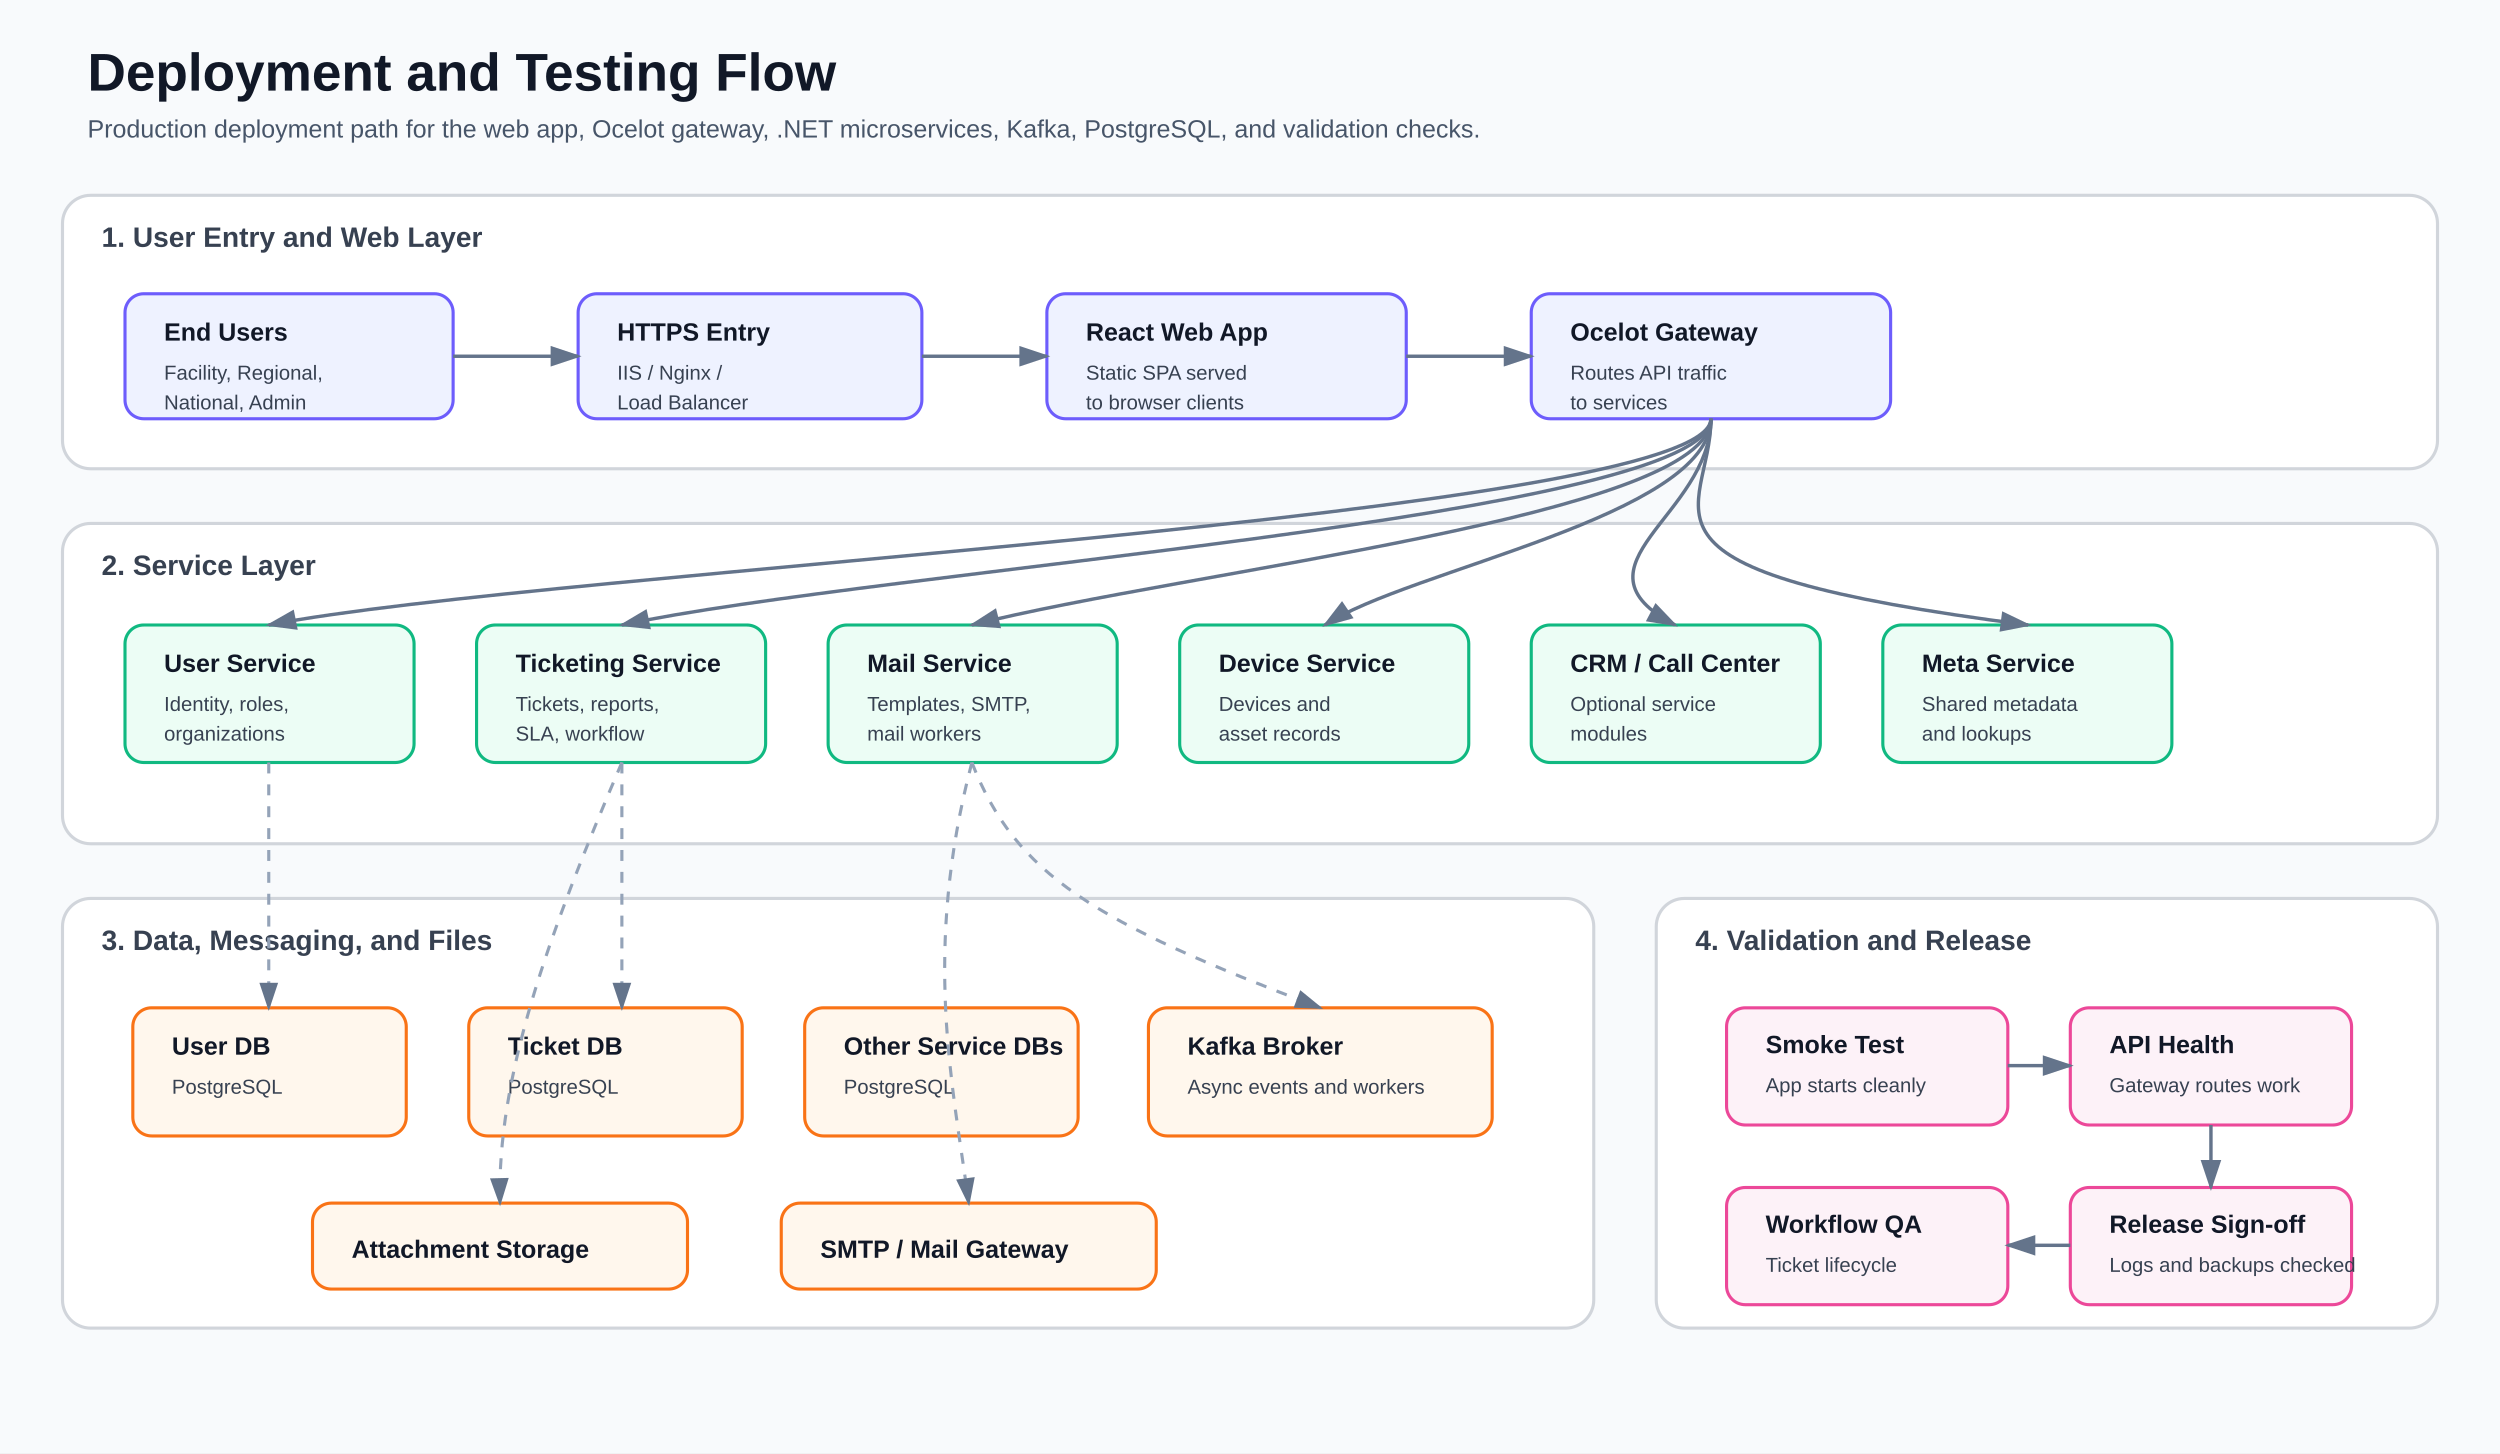
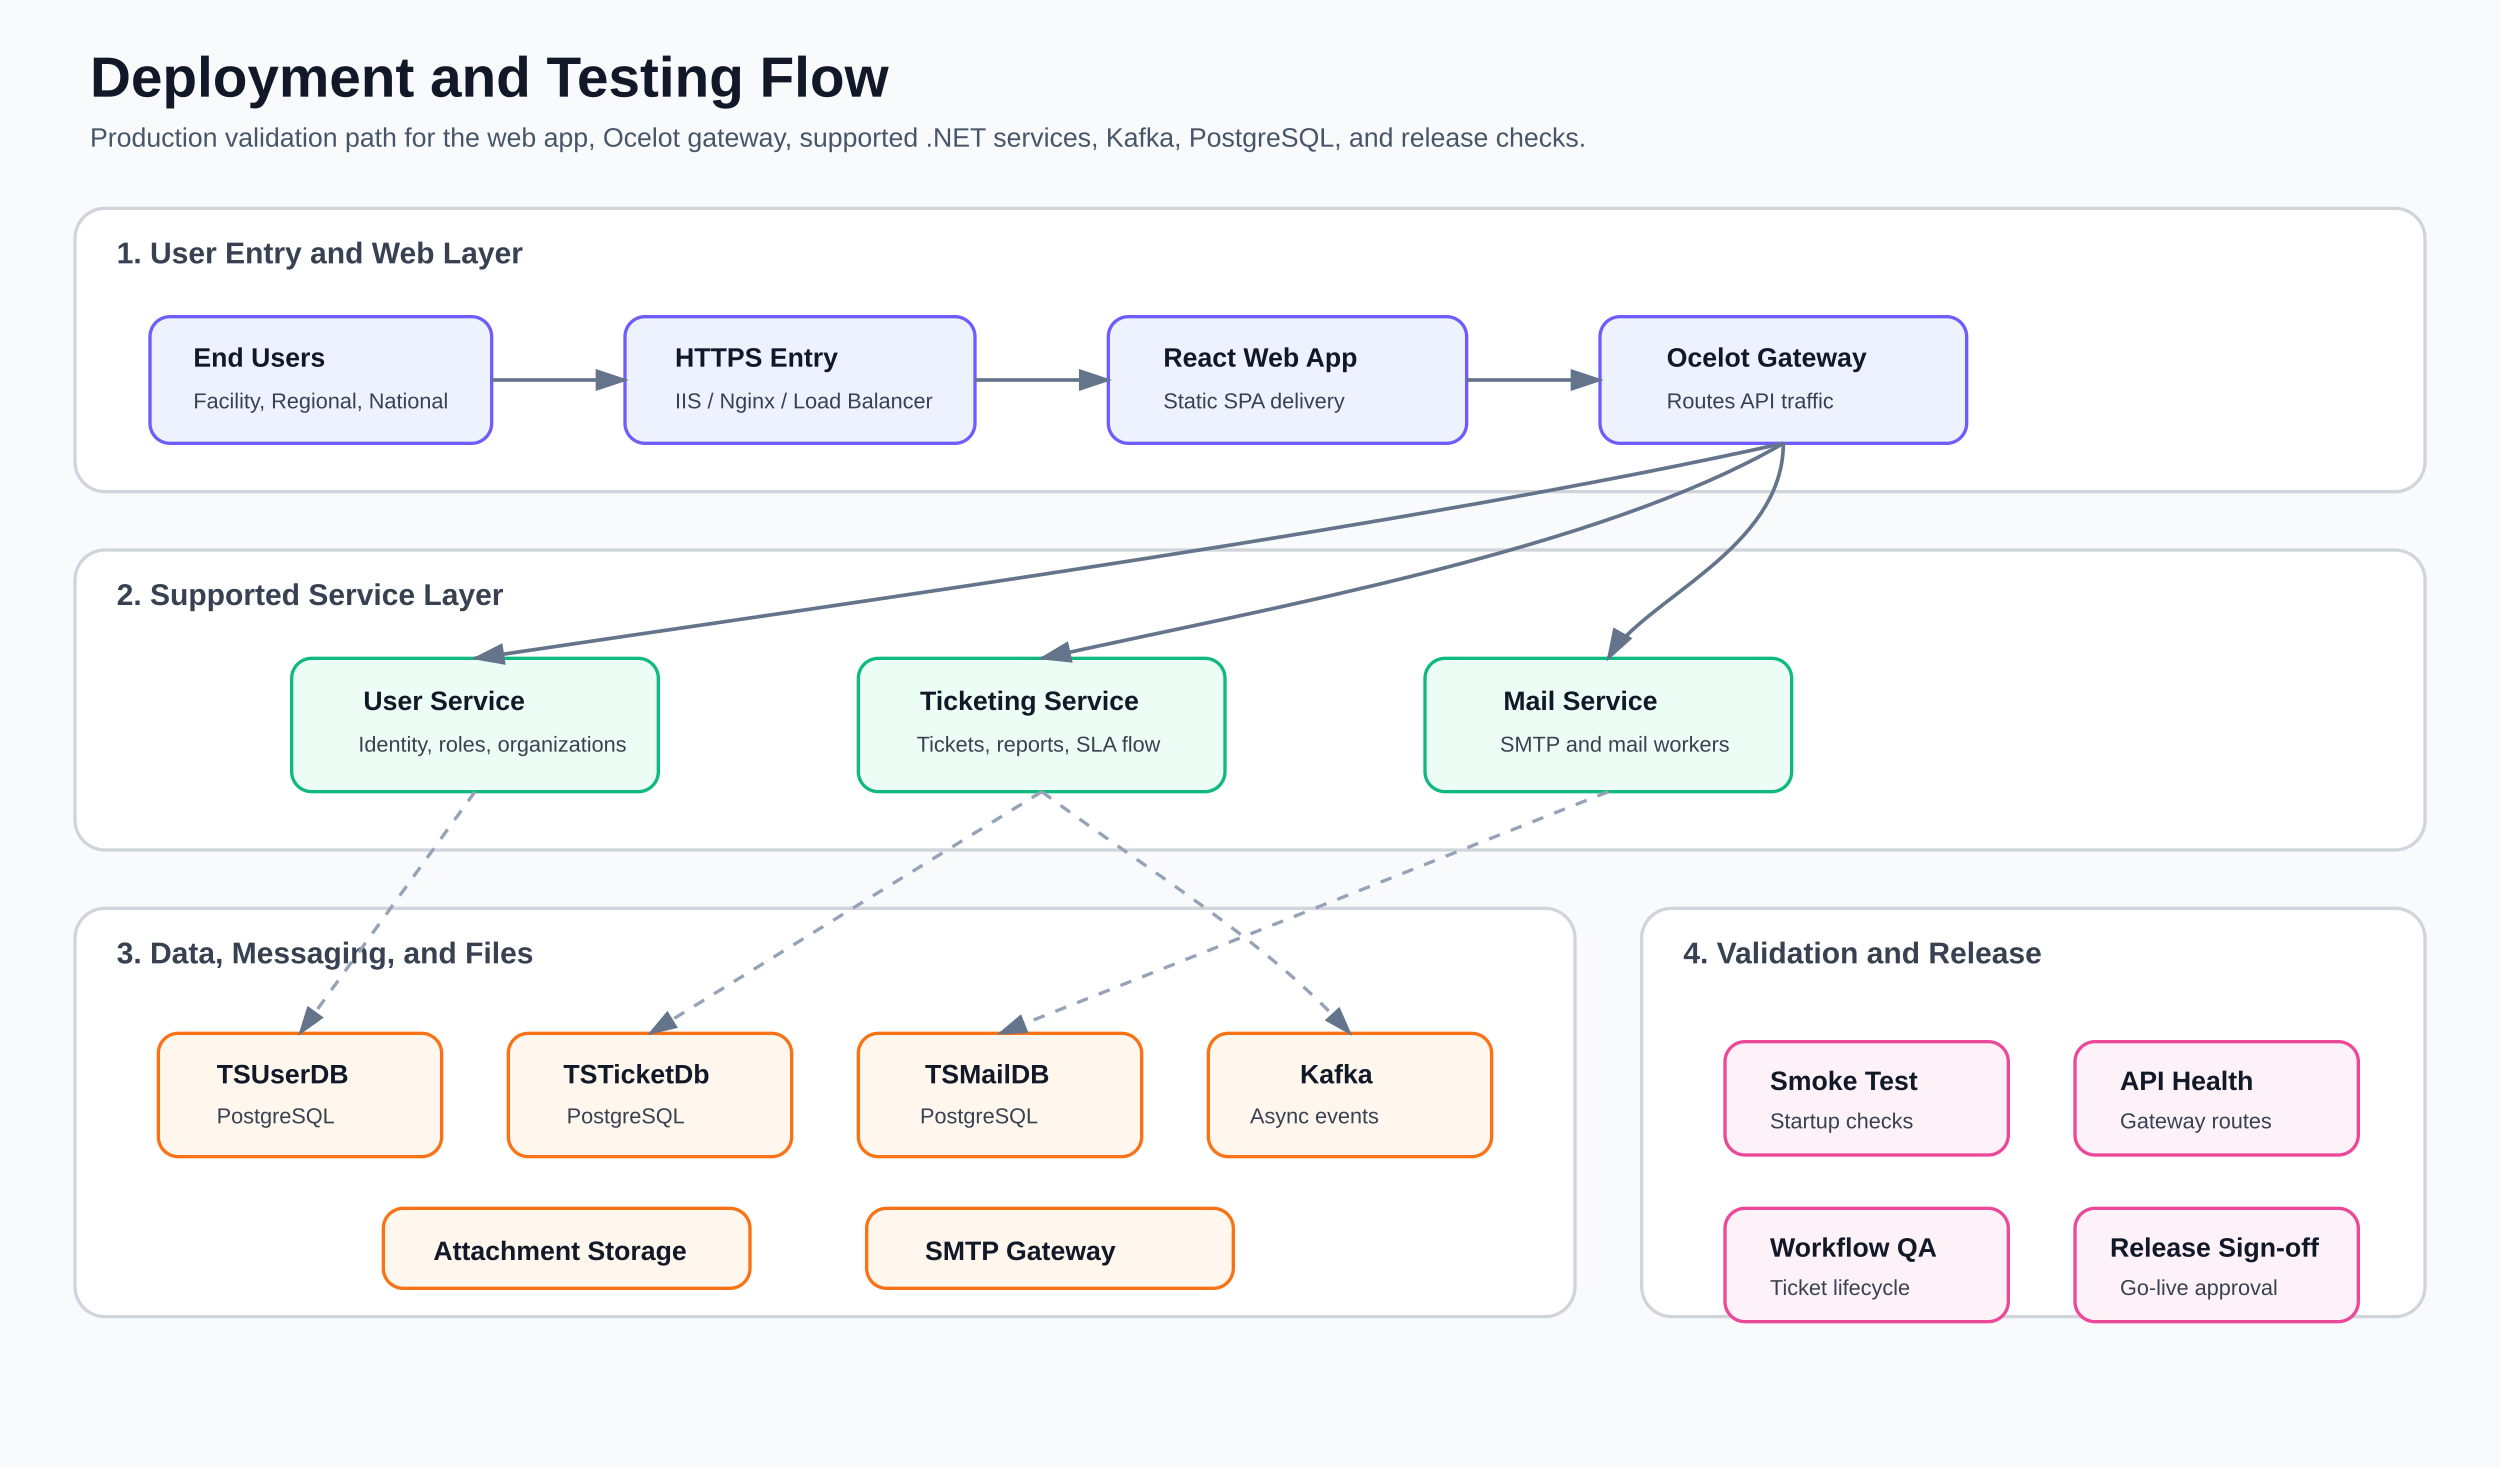
- <svg xmlns="http://www.w3.org/2000/svg" width="1600" height="930" viewBox="0 0 1600 930">
+ <svg xmlns="http://www.w3.org/2000/svg" width="1500" height="880" viewBox="0 0 1500 880">
  <defs>
    <style>
-       .bg{fill:#f8fafc}
-       .title{font:700 34px Arial,sans-serif;fill:#111827}
-       .subtitle{font:400 16px Arial,sans-serif;fill:#475569}
-       .band{fill:#ffffff;stroke:#d1d5db;stroke-width:2;rx:18}
-       .bandTitle{font:700 18px Arial,sans-serif;fill:#374151}
-       .box{fill:#eef2ff;stroke:#6d5dfc;stroke-width:2;rx:12}
-       .boxGreen{fill:#ecfdf5;stroke:#10b981;stroke-width:2;rx:12}
-       .boxAmber{fill:#fff7ed;stroke:#f97316;stroke-width:2;rx:12}
-       .boxPink{fill:#fdf2f8;stroke:#ec4899;stroke-width:2;rx:12}
-       .boxSlate{fill:#f1f5f9;stroke:#64748b;stroke-width:2;rx:12}
-       .head{font:700 16px Arial,sans-serif;fill:#111827}
-       .text{font:400 13px Arial,sans-serif;fill:#374151}
-       .small{font:600 12px Arial,sans-serif;fill:#475569}
-       .arrow{stroke:#64748b;stroke-width:2.2;fill:none;marker-end:url(#arrow)}
-       .dash{stroke:#94a3b8;stroke-width:2;fill:none;stroke-dasharray:7 7;marker-end:url(#arrow)}
+       .bg{fill:#f8fafc}.title{font:700 34px Arial,sans-serif;fill:#111827}.subtitle{font:400 16px Arial,sans-serif;fill:#475569}.band{fill:#ffffff;stroke:#d1d5db;stroke-width:2;rx:18}.bandTitle{font:700 18px Arial,sans-serif;fill:#374151}.box{fill:#eef2ff;stroke:#6d5dfc;stroke-width:2;rx:12}.svc{fill:#ecfdf5;stroke:#10b981;stroke-width:2;rx:12}.data{fill:#fff7ed;stroke:#f97316;stroke-width:2;rx:12}.qa{fill:#fdf2f8;stroke:#ec4899;stroke-width:2;rx:12}.head{font:700 16px Arial,sans-serif;fill:#111827}.text{font:400 13px Arial,sans-serif;fill:#374151}.arrow{stroke:#64748b;stroke-width:2.2;fill:none;marker-end:url(#arrow)}.dash{stroke:#94a3b8;stroke-width:2;fill:none;stroke-dasharray:7 7;marker-end:url(#arrow)}
    </style>
    <marker id="arrow" markerWidth="10" markerHeight="10" refX="8" refY="3" orient="auto" markerUnits="strokeWidth">
      <path d="M0,0 L0,6 L9,3 z" fill="#64748b" />
    </marker>
  </defs>
-   <rect class="bg" x="0" y="0" width="1600" height="930" />
-   <text class="title" x="56" y="58">Deployment and Testing Flow</text>
-   <text class="subtitle" x="56" y="88">Production deployment path for the web app, Ocelot gateway, .NET microservices, Kafka, PostgreSQL, and validation checks.</text>
-   <rect class="band" x="40" y="125" width="1520" height="175" />
-   <text class="bandTitle" x="65" y="158">1. User Entry and Web Layer</text>
-   <rect class="box" x="80" y="188" width="210" height="80" />
-   <text class="head" x="105" y="218">End Users</text>
-   <text class="text" x="105" y="243">Facility, Regional,</text>
-   <text class="text" x="105" y="262">National, Admin</text>
-   <rect class="box" x="370" y="188" width="220" height="80" />
-   <text class="head" x="395" y="218">HTTPS Entry</text>
-   <text class="text" x="395" y="243">IIS / Nginx /</text>
-   <text class="text" x="395" y="262">Load Balancer</text>
-   <rect class="box" x="670" y="188" width="230" height="80" />
-   <text class="head" x="695" y="218">React Web App</text>
-   <text class="text" x="695" y="243">Static SPA served</text>
-   <text class="text" x="695" y="262">to browser clients</text>
-   <rect class="box" x="980" y="188" width="230" height="80" />
-   <text class="head" x="1005" y="218">Ocelot Gateway</text>
-   <text class="text" x="1005" y="243">Routes API traffic</text>
-   <text class="text" x="1005" y="262">to services</text>
-   <path class="arrow" d="M290 228 L370 228" />
-   <path class="arrow" d="M590 228 L670 228" />
-   <path class="arrow" d="M900 228 L980 228" />
-   <rect class="band" x="40" y="335" width="1520" height="205" />
-   <text class="bandTitle" x="65" y="368">2. Service Layer</text>
-   <rect class="boxGreen" x="80" y="400" width="185" height="88" />
-   <text class="head" x="105" y="430">User Service</text>
-   <text class="text" x="105" y="455">Identity, roles,</text>
-   <text class="text" x="105" y="474">organizations</text>
-   <rect class="boxGreen" x="305" y="400" width="185" height="88" />
-   <text class="head" x="330" y="430">Ticketing Service</text>
-   <text class="text" x="330" y="455">Tickets, reports,</text>
-   <text class="text" x="330" y="474">SLA, workflow</text>
-   <rect class="boxGreen" x="530" y="400" width="185" height="88" />
-   <text class="head" x="555" y="430">Mail Service</text>
-   <text class="text" x="555" y="455">Templates, SMTP,</text>
-   <text class="text" x="555" y="474">mail workers</text>
-   <rect class="boxGreen" x="755" y="400" width="185" height="88" />
-   <text class="head" x="780" y="430">Device Service</text>
-   <text class="text" x="780" y="455">Devices and</text>
-   <text class="text" x="780" y="474">asset records</text>
-   <rect class="boxGreen" x="980" y="400" width="185" height="88" />
-   <text class="head" x="1005" y="430">CRM / Call Center</text>
-   <text class="text" x="1005" y="455">Optional service</text>
-   <text class="text" x="1005" y="474">modules</text>
-   <rect class="boxGreen" x="1205" y="400" width="185" height="88" />
-   <text class="head" x="1230" y="430">Meta Service</text>
-   <text class="text" x="1230" y="455">Shared metadata</text>
-   <text class="text" x="1230" y="474">and lookups</text>
-   <path class="arrow" d="M1095 268 C1095 330 1025 365 1298 400" />
-   <path class="arrow" d="M1095 268 C1095 330 1000 362 1072 400" />
-   <path class="arrow" d="M1095 268 C1095 330 900 365 848 400" />
-   <path class="arrow" d="M1095 268 C1095 330 760 365 622 400" />
-   <path class="arrow" d="M1095 268 C1095 330 560 365 398 400" />
-   <path class="arrow" d="M1095 268 C1095 330 350 365 172 400" />
-   <rect class="band" x="40" y="575" width="980" height="275" />
-   <text class="bandTitle" x="65" y="608">3. Data, Messaging, and Files</text>
-   <rect class="boxAmber" x="85" y="645" width="175" height="82" />
-   <text class="head" x="110" y="675">User DB</text>
-   <text class="text" x="110" y="700">PostgreSQL</text>
-   <rect class="boxAmber" x="300" y="645" width="175" height="82" />
-   <text class="head" x="325" y="675">Ticket DB</text>
-   <text class="text" x="325" y="700">PostgreSQL</text>
-   <rect class="boxAmber" x="515" y="645" width="175" height="82" />
-   <text class="head" x="540" y="675">Other Service DBs</text>
-   <text class="text" x="540" y="700">PostgreSQL</text>
-   <rect class="boxAmber" x="735" y="645" width="220" height="82" />
-   <text class="head" x="760" y="675">Kafka Broker</text>
-   <text class="text" x="760" y="700">Async events and workers</text>
-   <rect class="boxAmber" x="200" y="770" width="240" height="55" />
-   <text class="head" x="225" y="805">Attachment Storage</text>
-   <rect class="boxAmber" x="500" y="770" width="240" height="55" />
-   <text class="head" x="525" y="805">SMTP / Mail Gateway</text>
-   <path class="dash" d="M172 488 L172 645" />
-   <path class="dash" d="M398 488 L398 645" />
-   <path class="dash" d="M622 488 C650 560 700 590 845 645" />
-   <path class="dash" d="M398 488 C350 600 318 690 320 770" />
-   <path class="dash" d="M622 488 C590 610 610 695 620 770" />
-   <rect class="band" x="1060" y="575" width="500" height="275" />
-   <text class="bandTitle" x="1085" y="608">4. Validation and Release</text>
-   <rect class="boxPink" x="1105" y="645" width="180" height="75" />
-   <text class="head" x="1130" y="674">Smoke Test</text>
-   <text class="text" x="1130" y="699">App starts cleanly</text>
-   <rect class="boxPink" x="1325" y="645" width="180" height="75" />
-   <text class="head" x="1350" y="674">API Health</text>
-   <text class="text" x="1350" y="699">Gateway routes work</text>
-   <rect class="boxPink" x="1105" y="760" width="180" height="75" />
-   <text class="head" x="1130" y="789">Workflow QA</text>
-   <text class="text" x="1130" y="814">Ticket lifecycle</text>
-   <rect class="boxPink" x="1325" y="760" width="180" height="75" />
-   <text class="head" x="1350" y="789">Release Sign-off</text>
-   <text class="text" x="1350" y="814">Logs and backups checked</text>
-   <path class="arrow" d="M1285 682 L1325 682" />
-   <path class="arrow" d="M1415 720 L1415 760" />
-   <path class="arrow" d="M1325 797 L1285 797" />
+   <rect class="bg" width="1500" height="880" />
+   <text class="title" x="54" y="58">Deployment and Testing Flow</text>
+   <text class="subtitle" x="54" y="88">Production validation path for the web app, Ocelot gateway, supported .NET services, Kafka, PostgreSQL, and release checks.</text>
+   <rect class="band" x="45" y="125" width="1410" height="170" />
+   <text class="bandTitle" x="70" y="158">1. User Entry and Web Layer</text>
+   <rect class="box" x="90" y="190" width="205" height="76" />
+   <text class="head" x="116" y="220">End Users</text>
+   <text class="text" x="116" y="245">Facility, Regional, National</text>
+   <rect class="box" x="375" y="190" width="210" height="76" />
+   <text class="head" x="405" y="220">HTTPS Entry</text>
+   <text class="text" x="405" y="245">IIS / Nginx / Load Balancer</text>
+   <rect class="box" x="665" y="190" width="215" height="76" />
+   <text class="head" x="698" y="220">React Web App</text>
+   <text class="text" x="698" y="245">Static SPA delivery</text>
+   <rect class="box" x="960" y="190" width="220" height="76" />
+   <text class="head" x="1000" y="220">Ocelot Gateway</text>
+   <text class="text" x="1000" y="245">Routes API traffic</text>
+   <path class="arrow" d="M295 228 L375 228" />
+   <path class="arrow" d="M585 228 L665 228" />
+   <path class="arrow" d="M880 228 L960 228" />
+   <rect class="band" x="45" y="330" width="1410" height="180" />
+   <text class="bandTitle" x="70" y="363">2. Supported Service Layer</text>
+   <rect class="svc" x="175" y="395" width="220" height="80" />
+   <text class="head" x="218" y="426">User Service</text>
+   <text class="text" x="215" y="451">Identity, roles, organizations</text>
+   <rect class="svc" x="515" y="395" width="220" height="80" />
+   <text class="head" x="552" y="426">Ticketing Service</text>
+   <text class="text" x="550" y="451">Tickets, reports, SLA flow</text>
+   <rect class="svc" x="855" y="395" width="220" height="80" />
+   <text class="head" x="902" y="426">Mail Service</text>
+   <text class="text" x="900" y="451">SMTP and mail workers</text>
+   <path class="arrow" d="M1070 266 C1070 330 985 360 965 395" />
+   <path class="arrow" d="M1070 266 C960 330 760 365 625 395" />
+   <path class="arrow" d="M1070 266 C850 315 520 360 285 395" />
+   <rect class="band" x="45" y="545" width="900" height="245" />
+   <text class="bandTitle" x="70" y="578">3. Data, Messaging, and Files</text>
+   <rect class="data" x="95" y="620" width="170" height="74" />
+   <text class="head" x="130" y="650">TSUserDB</text>
+   <text class="text" x="130" y="674">PostgreSQL</text>
+   <rect class="data" x="305" y="620" width="170" height="74" />
+   <text class="head" x="338" y="650">TSTicketDb</text>
+   <text class="text" x="340" y="674">PostgreSQL</text>
+   <rect class="data" x="515" y="620" width="170" height="74" />
+   <text class="head" x="555" y="650">TSMailDB</text>
+   <text class="text" x="552" y="674">PostgreSQL</text>
+   <rect class="data" x="725" y="620" width="170" height="74" />
+   <text class="head" x="780" y="650">Kafka</text>
+   <text class="text" x="750" y="674">Async events</text>
+   <rect class="data" x="230" y="725" width="220" height="48" />
+   <text class="head" x="260" y="756">Attachment Storage</text>
+   <rect class="data" x="520" y="725" width="220" height="48" />
+   <text class="head" x="555" y="756">SMTP Gateway</text>
+   <path class="dash" d="M285 475 L180 620" />
+   <path class="dash" d="M625 475 L390 620" />
+   <path class="dash" d="M965 475 L600 620" />
+   <path class="dash" d="M625 475 C700 530 760 565 810 620" />
+   <rect class="band" x="985" y="545" width="470" height="245" />
+   <text class="bandTitle" x="1010" y="578">4. Validation and Release</text>
+   <rect class="qa" x="1035" y="625" width="170" height="68" />
+   <text class="head" x="1062" y="654">Smoke Test</text>
+   <text class="text" x="1062" y="677">Startup checks</text>
+   <rect class="qa" x="1245" y="625" width="170" height="68" />
+   <text class="head" x="1272" y="654">API Health</text>
+   <text class="text" x="1272" y="677">Gateway routes</text>
+   <rect class="qa" x="1035" y="725" width="170" height="68" />
+   <text class="head" x="1062" y="754">Workflow QA</text>
+   <text class="text" x="1062" y="777">Ticket lifecycle</text>
+   <rect class="qa" x="1245" y="725" width="170" height="68" />
+   <text class="head" x="1266" y="754">Release Sign-off</text>
+   <text class="text" x="1272" y="777">Go-live approval</text>
</svg>
